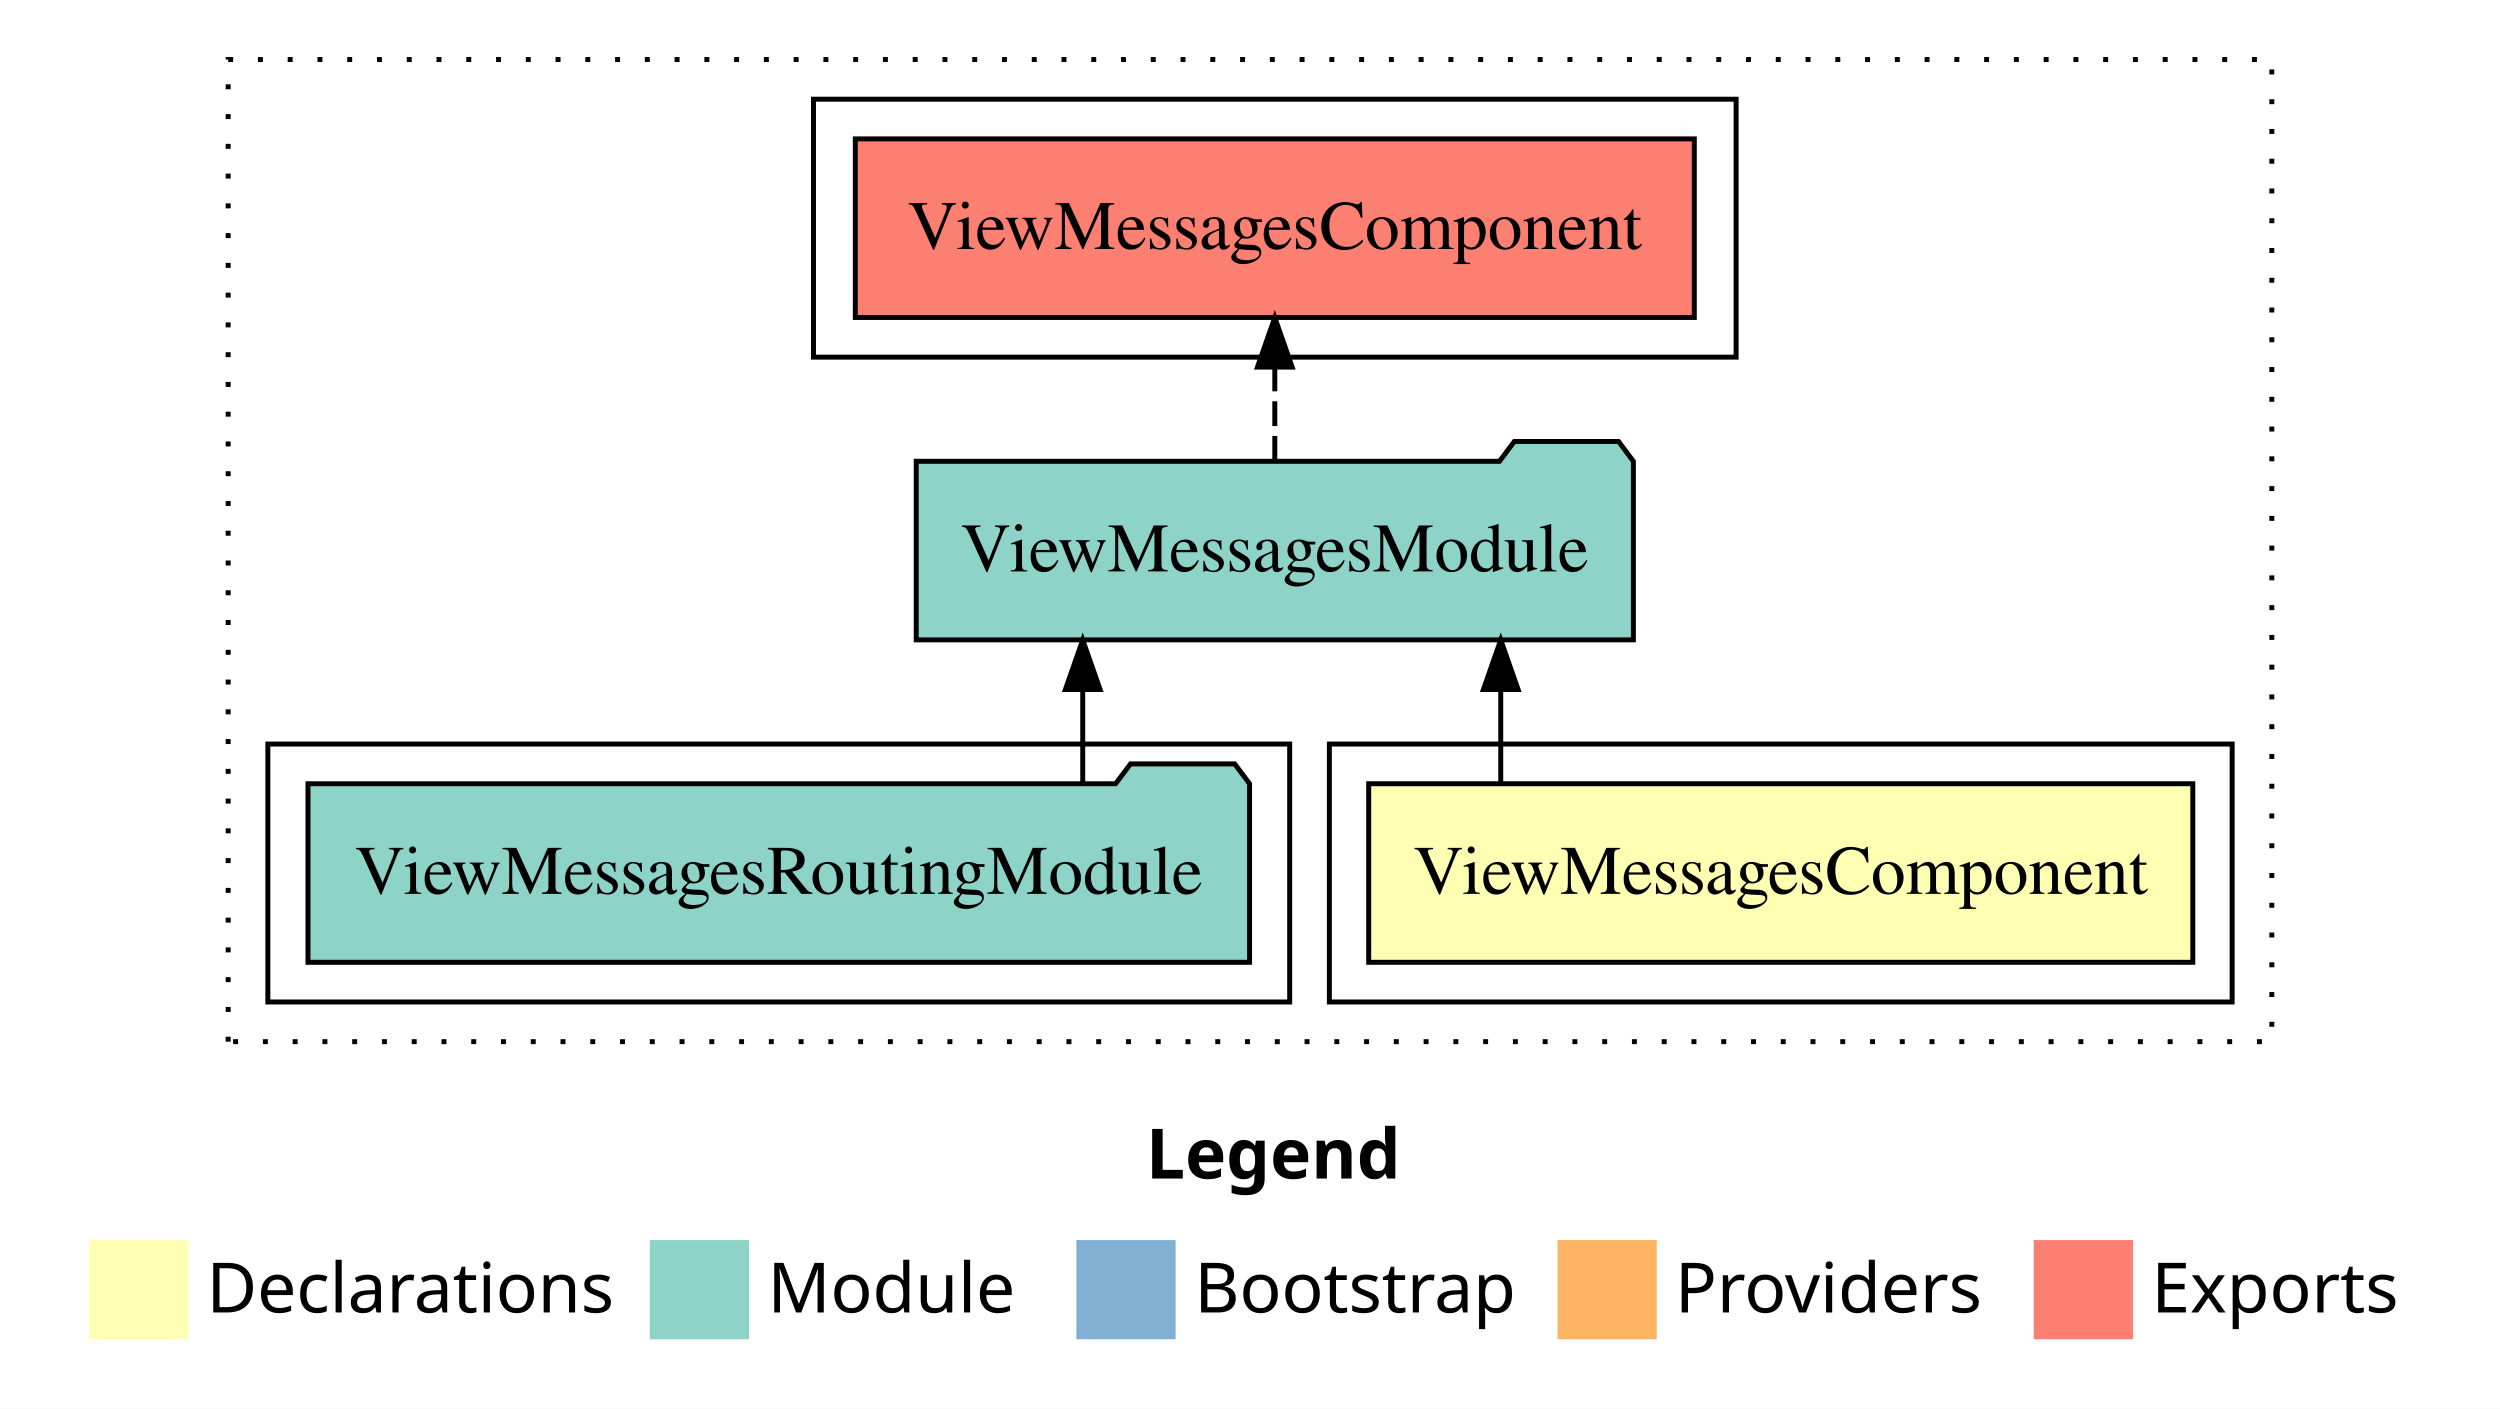
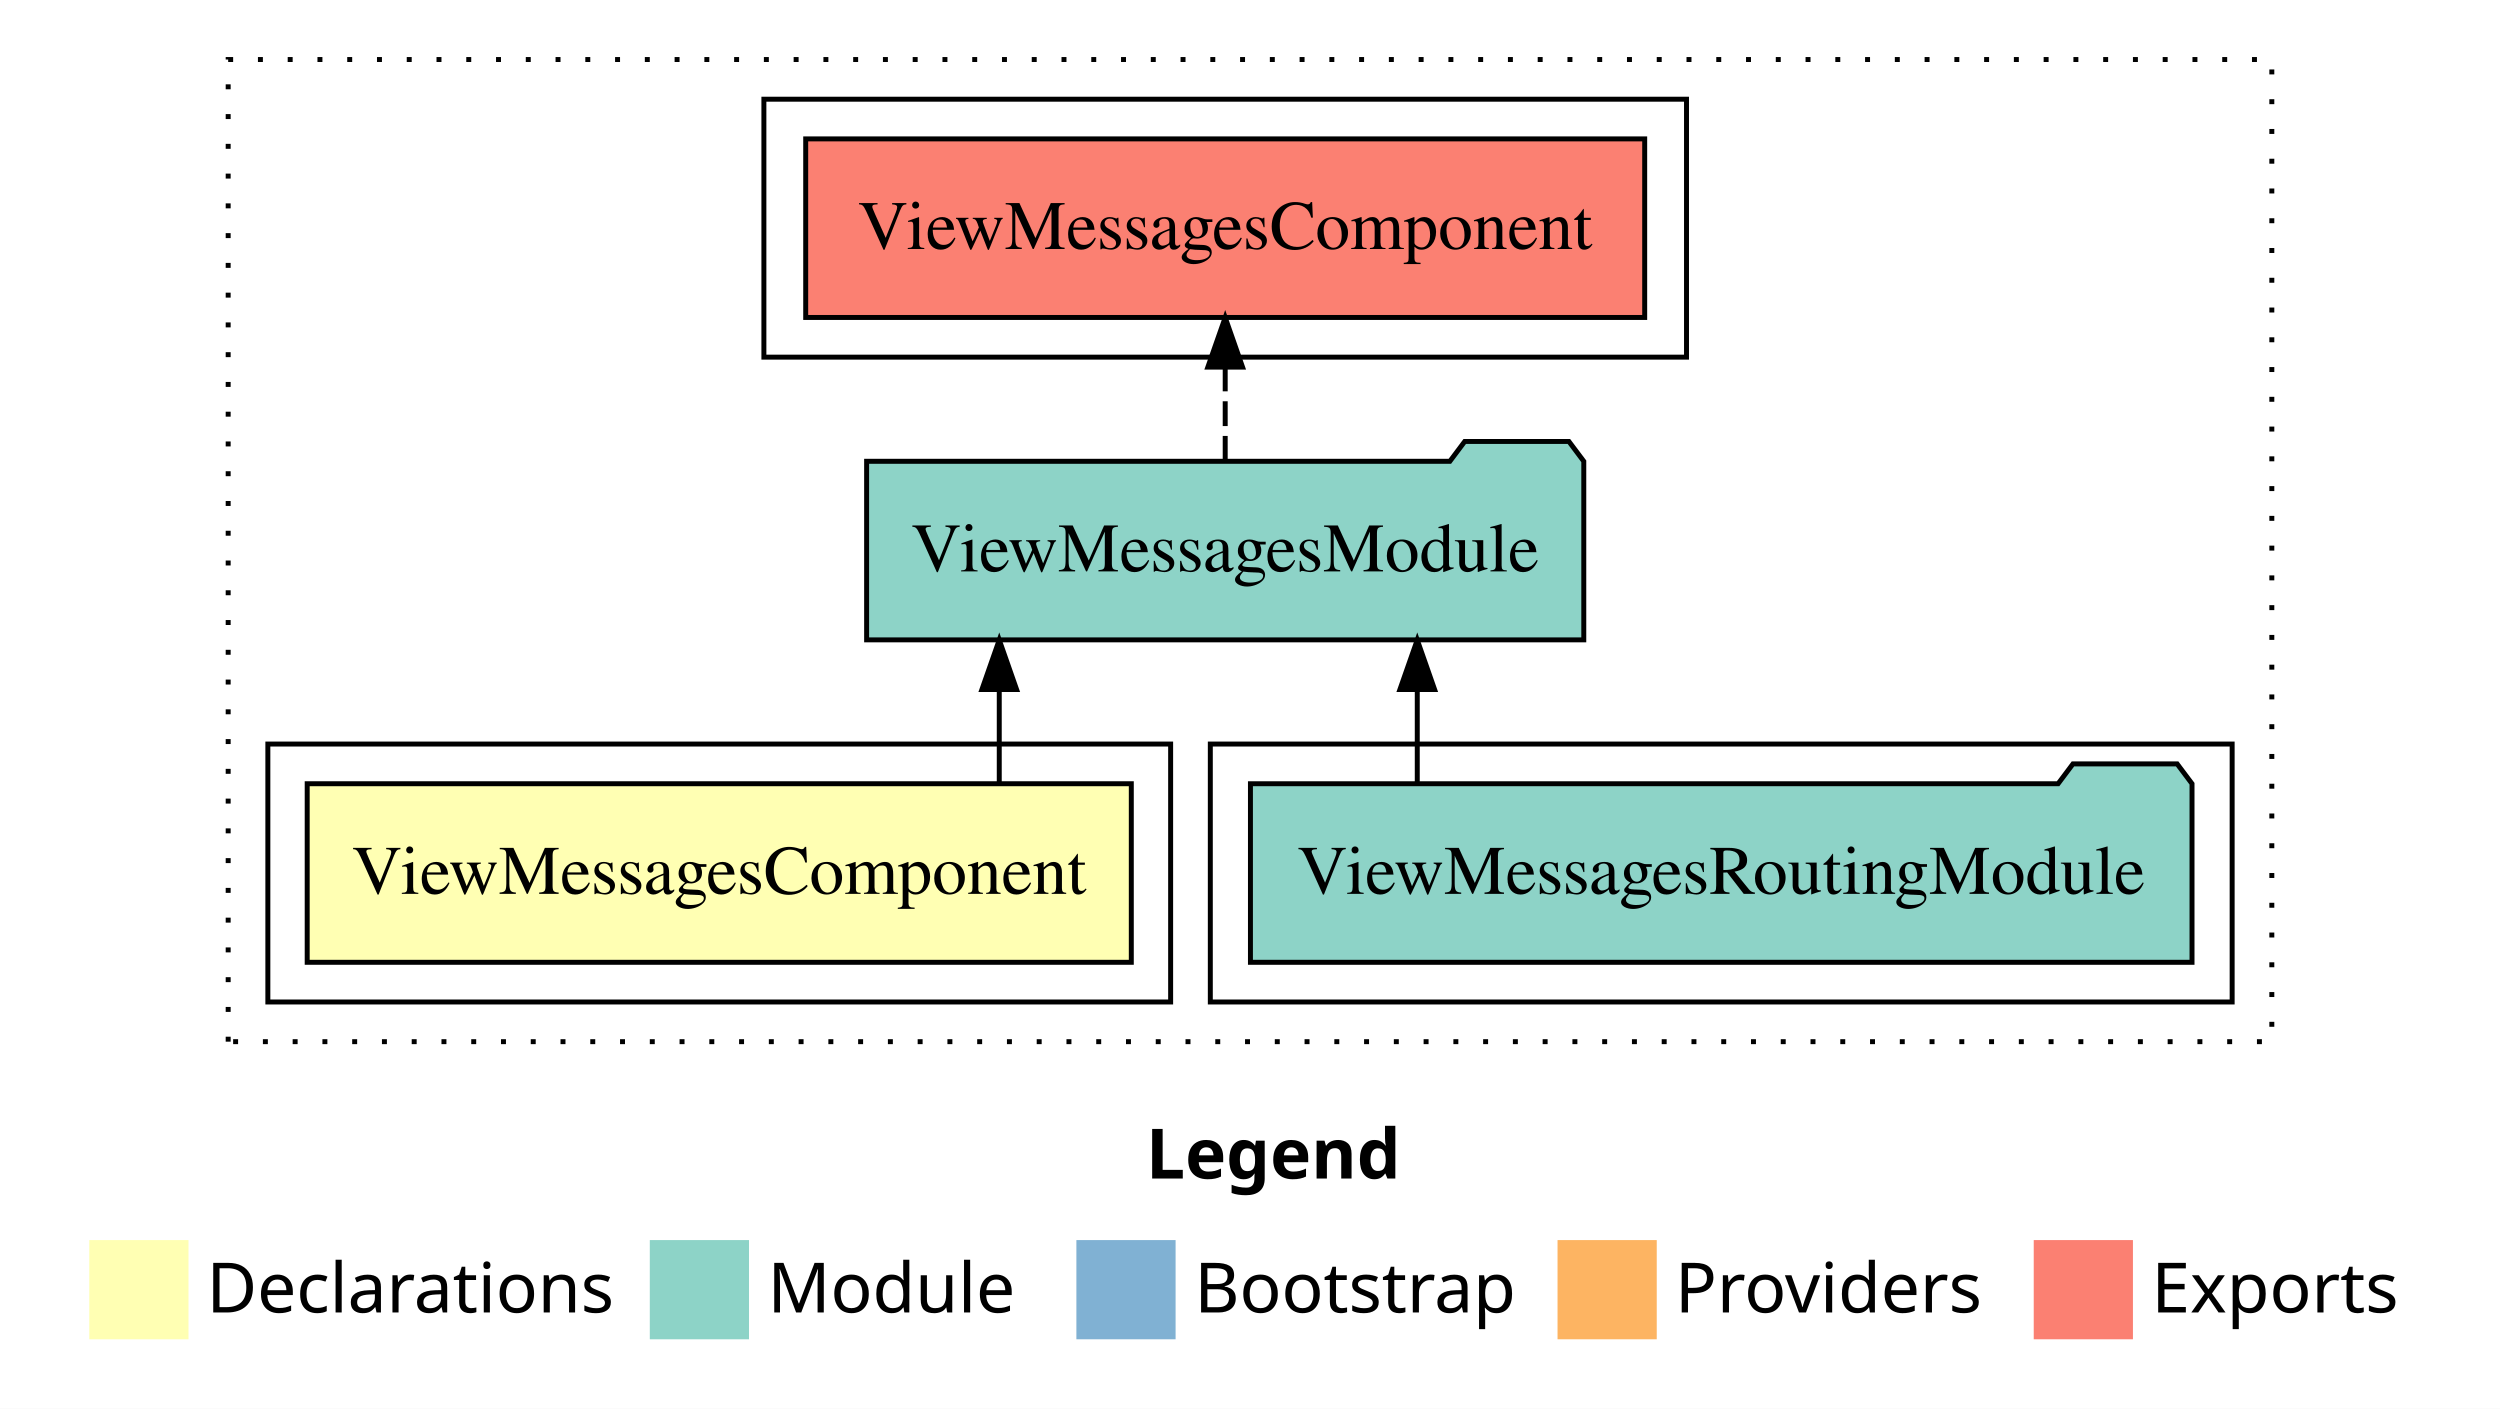
<svg xmlns="http://www.w3.org/2000/svg" width="504pt" height="284pt" viewBox="0.00 0.00 504.00 284.00">
  <g id="graph0" class="graph" transform="scale(1 1) rotate(0) translate(4 280)">
    <polygon fill="white" stroke="transparent" points="-4,4 -4,-280 500,-280 500,4 -4,4" />
    <text text-anchor="start" x="227.01" y="-42.4" font-family="Times-12" font-weight="bold" font-size="14.00">Legend</text>
    <polygon fill="#ffffb3" stroke="transparent" points="14,-10 14,-30 34,-30 34,-10 14,-10" />
    <text text-anchor="start" x="37.63" y="-15.4" font-family="Times-12" font-size="14.00">  Declarations</text>
    <polygon fill="#8dd3c7" stroke="transparent" points="127,-10 127,-30 147,-30 147,-10 127,-10" />
    <text text-anchor="start" x="150.73" y="-15.4" font-family="Times-12" font-size="14.00">  Module</text>
    <polygon fill="#80b1d3" stroke="transparent" points="213,-10 213,-30 233,-30 233,-10 213,-10" />
    <text text-anchor="start" x="236.78" y="-15.4" font-family="Times-12" font-size="14.00">  Bootstrap</text>
    <polygon fill="#fdb462" stroke="transparent" points="310,-10 310,-30 330,-30 330,-10 310,-10" />
    <text text-anchor="start" x="333.67" y="-15.4" font-family="Times-12" font-size="14.00">  Providers</text>
    <polygon fill="#fb8072" stroke="transparent" points="406,-10 406,-30 426,-30 426,-10 406,-10" />
    <text text-anchor="start" x="429.73" y="-15.4" font-family="Times-12" font-size="14.00">  Exports</text>
    <g id="clust1" class="cluster">
      <polygon fill="none" stroke="black" stroke-dasharray="1,5" points="42,-70 42,-268 454,-268 454,-70 42,-70" />
    </g>
+     <g id="clust4" class="cluster">
+       <polygon fill="none" stroke="black" points="240,-78 240,-130 446,-130 446,-78 240,-78" />
+     </g>
    <g id="clust2" class="cluster">
-       <polygon fill="none" stroke="black" points="264,-78 264,-130 446,-130 446,-78 264,-78" />
+       <polygon fill="none" stroke="black" points="50,-78 50,-130 232,-130 232,-78 50,-78" />
    </g>
    <g id="clust5" class="cluster">
-       <polygon fill="none" stroke="black" points="160,-208 160,-260 346,-260 346,-208 160,-208" />
-     </g>
-     <g id="clust4" class="cluster">
-       <polygon fill="none" stroke="black" points="50,-78 50,-130 256,-130 256,-78 50,-78" />
+       <polygon fill="none" stroke="black" points="150,-208 150,-260 336,-260 336,-208 150,-208" />
    </g>
    <g id="node1" class="node">
-       <polygon fill="#ffffb3" stroke="black" points="438.07,-122 271.93,-122 271.93,-86 438.07,-86 438.07,-122" />
-       <text text-anchor="middle" x="355" y="-99.8" font-family="Times,serif" font-size="14.00">ViewMessagesComponent</text>
+       <polygon fill="#ffffb3" stroke="black" points="224.07,-122 57.93,-122 57.93,-86 224.07,-86 224.07,-122" />
+       <text text-anchor="middle" x="141" y="-99.8" font-family="Times,serif" font-size="14.00">ViewMessagesComponent</text>
    </g>
    <g id="node2" class="node">
-       <polygon fill="#8dd3c7" stroke="black" points="325.29,-187 322.29,-191 301.29,-191 298.29,-187 180.71,-187 180.71,-151 325.29,-151 325.29,-187" />
-       <text text-anchor="middle" x="253" y="-164.8" font-family="Times,serif" font-size="14.00">ViewMessagesModule</text>
+       <polygon fill="#8dd3c7" stroke="black" points="315.29,-187 312.29,-191 291.29,-191 288.29,-187 170.71,-187 170.71,-151 315.29,-151 315.29,-187" />
+       <text text-anchor="middle" x="243" y="-164.8" font-family="Times,serif" font-size="14.00">ViewMessagesModule</text>
    </g>
    <g id="edge1" class="edge">
-       <path fill="none" stroke="black" d="M298.55,-122.11C298.55,-122.11 298.55,-140.99 298.55,-140.99" />
-       <polygon fill="black" stroke="black" points="295.05,-140.99 298.55,-150.99 302.05,-140.99 295.05,-140.99" />
+       <path fill="none" stroke="black" d="M197.45,-122.11C197.45,-122.11 197.45,-140.99 197.45,-140.99" />
+       <polygon fill="black" stroke="black" points="193.95,-140.99 197.45,-150.99 200.95,-140.99 193.95,-140.99" />
    </g>
    <g id="node4" class="node">
-       <polygon fill="#fb8072" stroke="black" points="337.57,-252 168.43,-252 168.43,-216 337.57,-216 337.57,-252" />
-       <text text-anchor="middle" x="253" y="-229.8" font-family="Times,serif" font-size="14.00">ViewMessagesComponent </text>
+       <polygon fill="#fb8072" stroke="black" points="327.57,-252 158.43,-252 158.43,-216 327.57,-216 327.57,-252" />
+       <text text-anchor="middle" x="243" y="-229.8" font-family="Times,serif" font-size="14.00">ViewMessagesComponent </text>
    </g>
    <g id="edge3" class="edge">
-       <path fill="none" stroke="black" stroke-dasharray="5,2" d="M253,-187.11C253,-187.11 253,-205.99 253,-205.99" />
-       <polygon fill="black" stroke="black" points="249.5,-205.99 253,-215.99 256.5,-205.99 249.5,-205.99" />
+       <path fill="none" stroke="black" stroke-dasharray="5,2" d="M243,-187.11C243,-187.11 243,-205.99 243,-205.99" />
+       <polygon fill="black" stroke="black" points="239.5,-205.99 243,-215.99 246.5,-205.99 239.5,-205.99" />
    </g>
    <g id="node3" class="node">
-       <polygon fill="#8dd3c7" stroke="black" points="247.91,-122 244.91,-126 223.91,-126 220.91,-122 58.09,-122 58.09,-86 247.91,-86 247.91,-122" />
-       <text text-anchor="middle" x="153" y="-99.8" font-family="Times,serif" font-size="14.00">ViewMessagesRoutingModule</text>
+       <polygon fill="#8dd3c7" stroke="black" points="437.91,-122 434.91,-126 413.91,-126 410.91,-122 248.09,-122 248.09,-86 437.91,-86 437.91,-122" />
+       <text text-anchor="middle" x="343" y="-99.8" font-family="Times,serif" font-size="14.00">ViewMessagesRoutingModule</text>
    </g>
    <g id="edge2" class="edge">
-       <path fill="none" stroke="black" d="M214.28,-122.11C214.28,-122.11 214.28,-140.99 214.28,-140.99" />
-       <polygon fill="black" stroke="black" points="210.78,-140.99 214.28,-150.99 217.78,-140.99 210.78,-140.99" />
+       <path fill="none" stroke="black" d="M281.72,-122.11C281.72,-122.11 281.72,-140.99 281.72,-140.99" />
+       <polygon fill="black" stroke="black" points="278.22,-140.99 281.72,-150.99 285.22,-140.99 278.22,-140.99" />
    </g>
  </g>
</svg>
